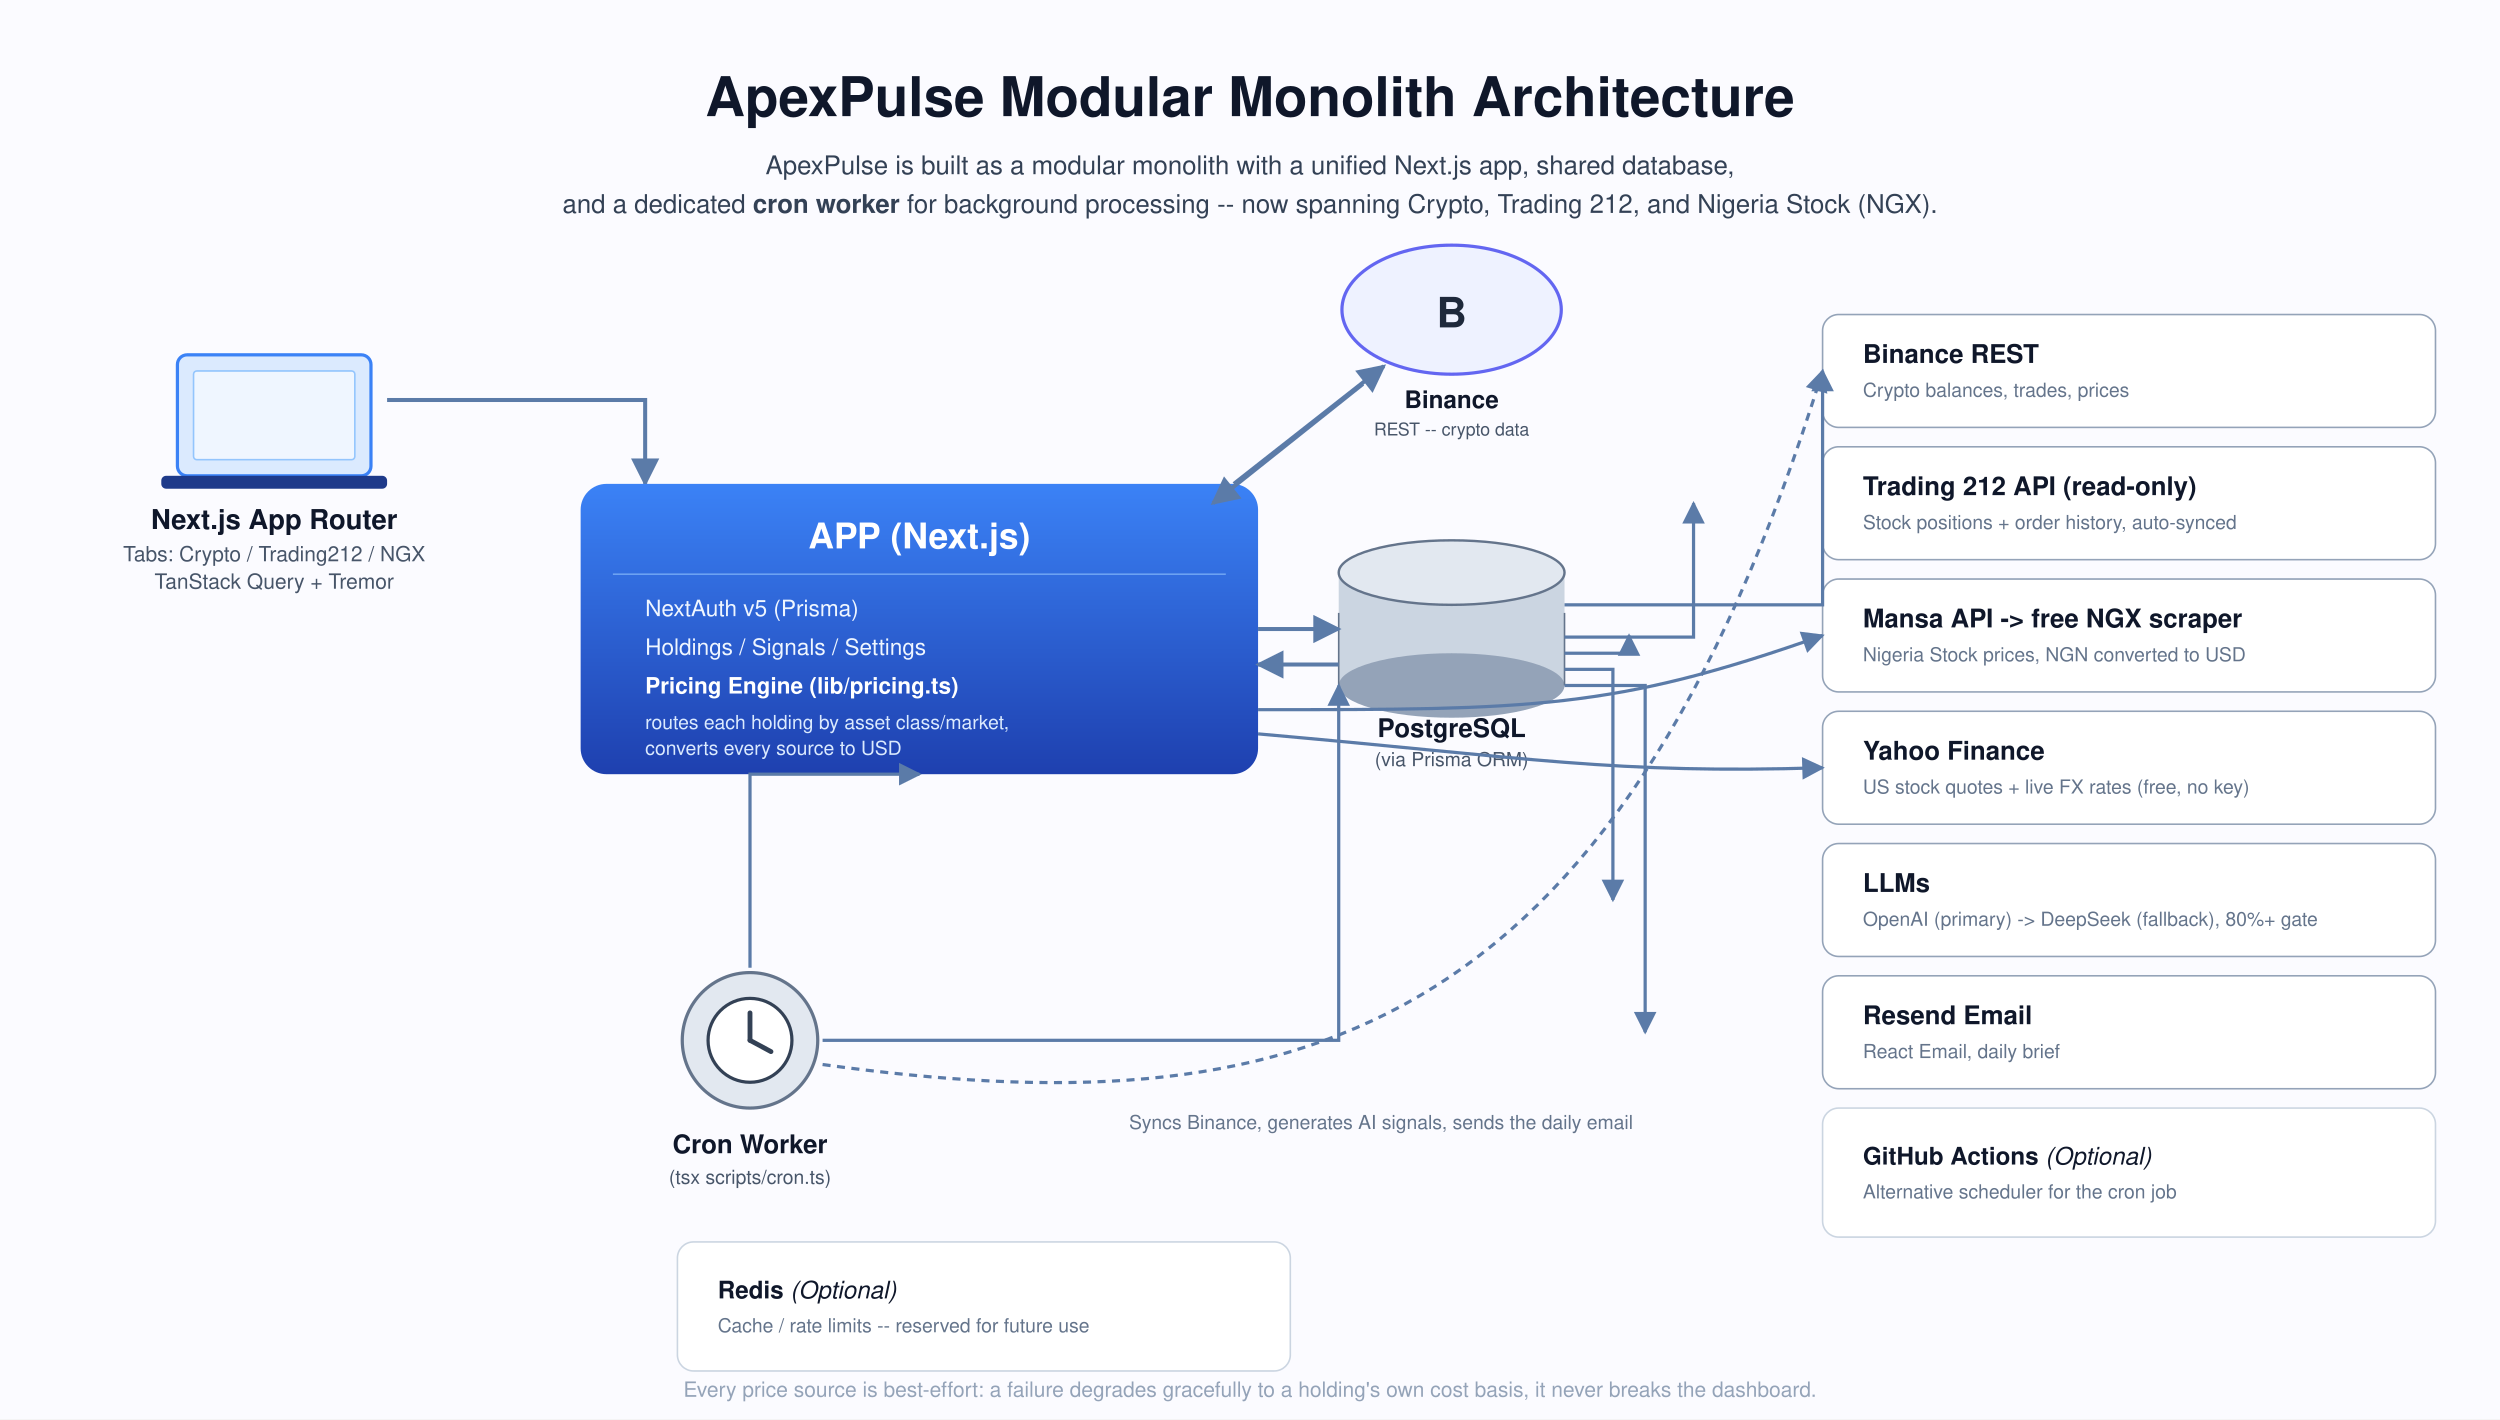
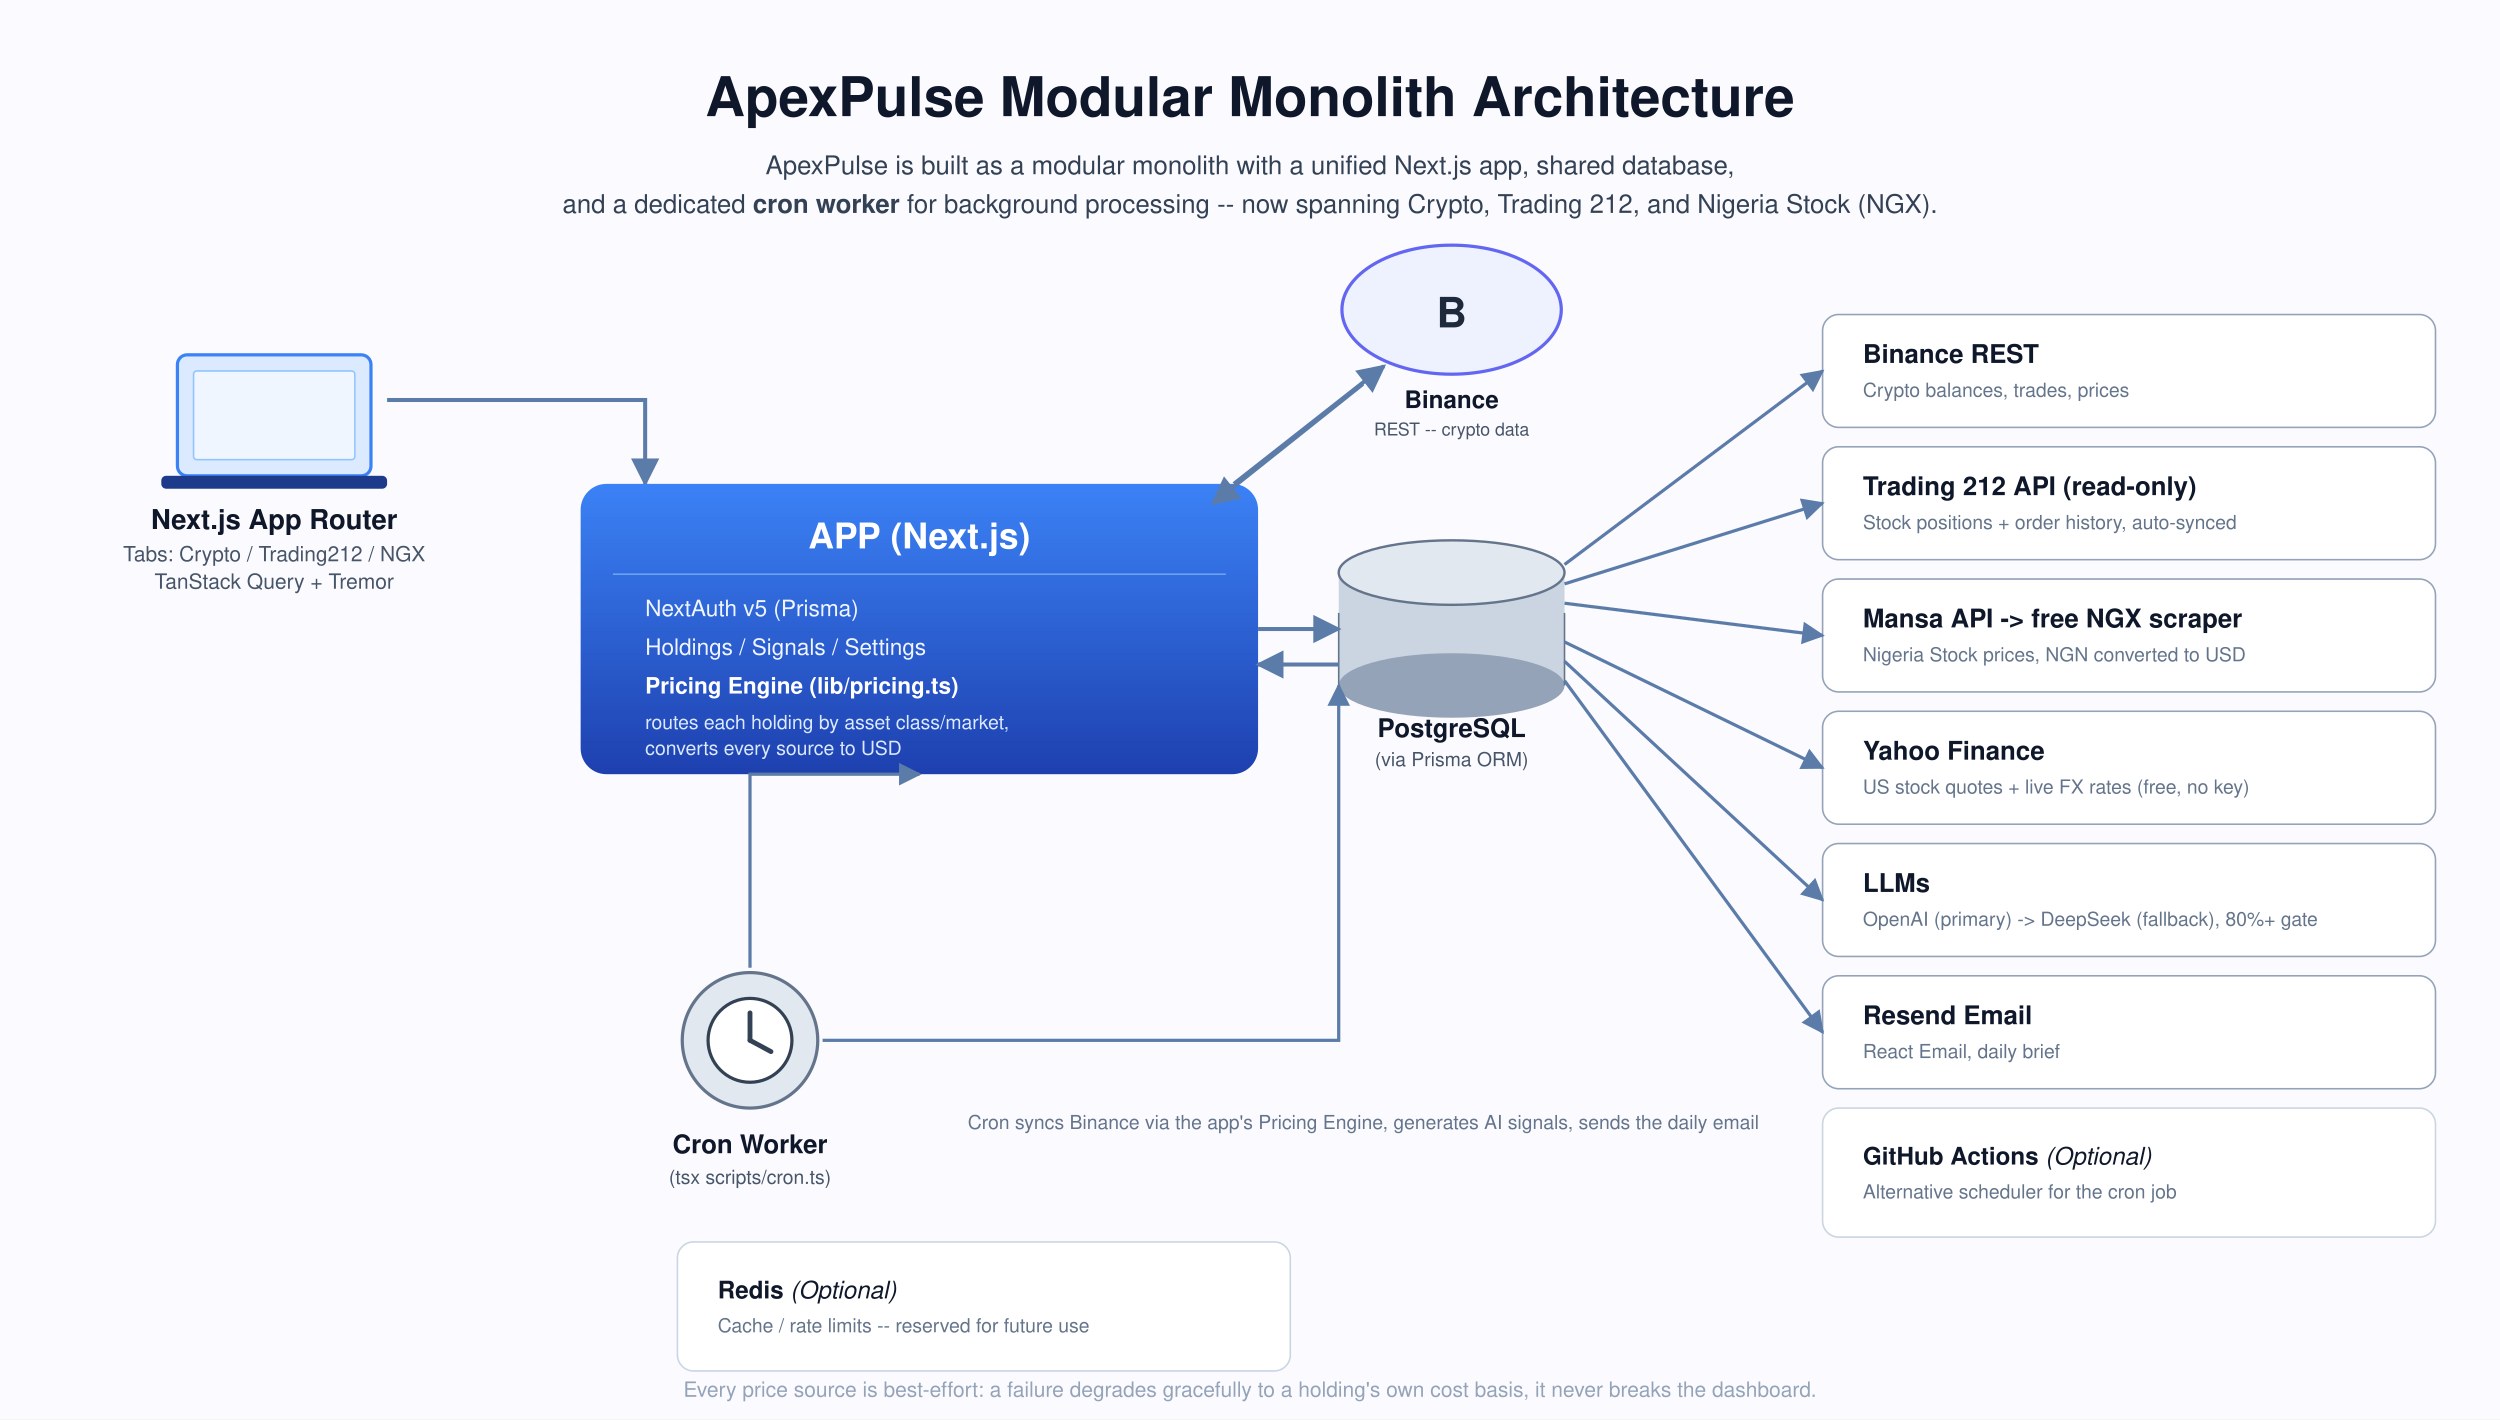
<svg xmlns="http://www.w3.org/2000/svg" viewBox="0 0 1550 880" font-family="Segoe UI, Helvetica, Arial, sans-serif">
  <defs>
    <marker id="arrow" viewBox="0 0 10 10" refX="9" refY="5" markerWidth="7" markerHeight="7" orient="auto-start-reverse">
      <path d="M0,0 L10,5 L0,10 z" fill="#5b7ba8" />
    </marker>
    <linearGradient id="appGrad" x1="0" y1="0" x2="0" y2="1">
      <stop offset="0" stop-color="#3b82f6" />
      <stop offset="1" stop-color="#1e40af" />
    </linearGradient>
  </defs>
  <rect width="1550" height="880" fill="#fbfbff" />
  <text x="775" y="72" text-anchor="middle" font-size="34" font-weight="700" fill="#0f172a">ApexPulse Modular Monolith Architecture</text>
  <text x="775" y="108" text-anchor="middle" font-size="16" fill="#334155">ApexPulse is built as a modular monolith with a unified Next.js app, shared database,</text>
  <text x="775" y="132" text-anchor="middle" font-size="16" fill="#334155">and a dedicated <tspan font-weight="700">cron worker</tspan> for background processing -- now spanning Crypto, Trading 212, and Nigeria Stock (NGX).</text>
  <g transform="translate(100,210)">
    <rect x="10" y="10" width="120" height="75" rx="6" fill="#dbeafe" stroke="#3b82f6" stroke-width="2" />
    <rect x="20" y="20" width="100" height="55" rx="2" fill="#eff6ff" stroke="#93c5fd" />
    <rect x="0" y="85" width="140" height="8" rx="3" fill="#1e3a8a" />
    <text x="70" y="118" text-anchor="middle" font-size="17" font-weight="700" fill="#0f172a">Next.js App Router</text>
    <text x="70" y="138" text-anchor="middle" font-size="13" fill="#475569">Tabs: Crypto / Trading212 / NGX</text>
    <text x="70" y="155" text-anchor="middle" font-size="13" fill="#475569">TanStack Query + Tremor</text>
  </g>
  <path d="M240,248 H400 V300" fill="none" stroke="#5b7ba8" stroke-width="2.5" marker-end="url(#arrow)" />
  <g transform="translate(830,150)">
    <ellipse cx="70" cy="42" rx="68" ry="40" fill="#eef2ff" stroke="#6366f1" stroke-width="2" />
    <text x="70" y="53" text-anchor="middle" font-size="26" font-weight="700" fill="#1e293b">B</text>
    <text x="70" y="103" text-anchor="middle" font-size="15" font-weight="700" fill="#0f172a">Binance</text>
    <text x="70" y="120" text-anchor="middle" font-size="11" fill="#475569">REST -- crypto data</text>
  </g>
  <rect x="360" y="300" width="420" height="180" rx="16" fill="url(#appGrad)" />
  <text x="570" y="340" text-anchor="middle" font-size="22" font-weight="700" fill="#ffffff">APP (Next.js)</text>
  <line x1="380" y1="356" x2="760" y2="356" stroke="#93c5fd" stroke-opacity="0.6" />
  <text x="400" y="382" font-size="14" fill="#eff6ff">NextAuth v5 (Prisma)</text>
  <text x="400" y="406" font-size="14" fill="#eff6ff">Holdings / Signals / Settings</text>
  <text x="400" y="430" font-size="14" font-weight="700" fill="#ffffff">Pricing Engine (lib/pricing.ts)</text>
  <text x="400" y="452" font-size="12" fill="#dbeafe">routes each holding by asset class/market,</text>
  <text x="400" y="468" font-size="12" fill="#dbeafe">converts every source to USD</text>
  <g transform="translate(830,335)">
    <ellipse cx="70" cy="20" rx="70" ry="20" fill="#94a3b8" />
    <rect x="0" y="20" width="140" height="70" fill="#cbd5e1" />
    <ellipse cx="70" cy="90" rx="70" ry="20" fill="#94a3b8" />
    <ellipse cx="70" cy="20" rx="70" ry="20" fill="#e2e8f0" stroke="#64748b" stroke-width="1.5" />
    <line x1="0" y1="45" x2="0" y2="90" stroke="#64748b" />
    <line x1="140" y1="45" x2="140" y2="90" stroke="#64748b" />
    <text x="70" y="122" text-anchor="middle" font-size="16" font-weight="700" fill="#0f172a">PostgreSQL</text>
    <text x="70" y="140" text-anchor="middle" font-size="12" fill="#475569">(via Prisma ORM)</text>
  </g>
  <path d="M780,390 H830" fill="none" stroke="#5b7ba8" stroke-width="2.5" marker-end="url(#arrow)" />
  <path d="M830,412 H780" fill="none" stroke="#5b7ba8" stroke-width="2.5" marker-end="url(#arrow)" />
  <path d="M765,300 L858,227" fill="none" stroke="#5b7ba8" stroke-width="2.5" marker-end="url(#arrow)" />
  <path d="M845,238 L752,312" fill="none" stroke="#5b7ba8" stroke-width="2.5" marker-end="url(#arrow)" />
  <g font-size="16">
    <rect x="1130" y="195" width="380" height="70" rx="10" fill="#ffffff" stroke="#94a3b8" />
    <text x="1155" y="225" font-weight="700" fill="#0f172a">Binance REST</text>
    <text x="1155" y="246" font-size="12" fill="#64748b">Crypto balances, trades, prices</text>
    <rect x="1130" y="277" width="380" height="70" rx="10" fill="#ffffff" stroke="#94a3b8" />
    <text x="1155" y="307" font-weight="700" fill="#0f172a">Trading 212 API (read-only)</text>
    <text x="1155" y="328" font-size="12" fill="#64748b">Stock positions + order history, auto-synced</text>
    <rect x="1130" y="359" width="380" height="70" rx="10" fill="#ffffff" stroke="#94a3b8" />
    <text x="1155" y="389" font-weight="700" fill="#0f172a">Mansa API -&gt; free NGX scraper</text>
    <text x="1155" y="410" font-size="12" fill="#64748b">Nigeria Stock prices, NGN converted to USD</text>
    <rect x="1130" y="441" width="380" height="70" rx="10" fill="#ffffff" stroke="#94a3b8" />
    <text x="1155" y="471" font-weight="700" fill="#0f172a">Yahoo Finance</text>
    <text x="1155" y="492" font-size="12" fill="#64748b">US stock quotes + live FX rates (free, no key)</text>
    <rect x="1130" y="523" width="380" height="70" rx="10" fill="#ffffff" stroke="#94a3b8" />
    <text x="1155" y="553" font-weight="700" fill="#0f172a">LLMs</text>
    <text x="1155" y="574" font-size="12" fill="#64748b">OpenAI (primary) -&gt; DeepSeek (fallback), 80%+ gate</text>
    <rect x="1130" y="605" width="380" height="70" rx="10" fill="#ffffff" stroke="#94a3b8" />
    <text x="1155" y="635" font-weight="700" fill="#0f172a">Resend Email</text>
    <text x="1155" y="656" font-size="12" fill="#64748b">React Email, daily brief</text>
  </g>
-   <path d="M970,375 H1130 V230" fill="none" stroke="#5b7ba8" stroke-width="2" marker-end="url(#arrow)" />
-   <path d="M970,395 H1050 V312" fill="none" stroke="#5b7ba8" stroke-width="2" marker-end="url(#arrow)" />
-   <path d="M970,405 H1010 V394" fill="none" stroke="#5b7ba8" stroke-width="2" marker-end="url(#arrow)" />
-   <path d="M780,440 C 950,440 1000,440 1130,394" fill="none" stroke="#5b7ba8" stroke-width="2" marker-end="url(#arrow)" />
-   <path d="M780,455 C 950,470 1000,480 1130,476" fill="none" stroke="#5b7ba8" stroke-width="2" marker-end="url(#arrow)" />
-   <path d="M970,415 H1000 V558" fill="none" stroke="#5b7ba8" stroke-width="2" marker-end="url(#arrow)" />
-   <path d="M970,425 H1020 V640" fill="none" stroke="#5b7ba8" stroke-width="2" marker-end="url(#arrow)" />
+   <path d="M970,350 L1130,230" fill="none" stroke="#5b7ba8" stroke-width="2" marker-end="url(#arrow)" />
+   <path d="M970,362 L1130,312" fill="none" stroke="#5b7ba8" stroke-width="2" marker-end="url(#arrow)" />
+   <path d="M970,374 L1130,394" fill="none" stroke="#5b7ba8" stroke-width="2" marker-end="url(#arrow)" />
+   <path d="M970,398 L1130,476" fill="none" stroke="#5b7ba8" stroke-width="2" marker-end="url(#arrow)" />
+   <path d="M970,410 L1130,558" fill="none" stroke="#5b7ba8" stroke-width="2" marker-end="url(#arrow)" />
+   <path d="M970,422 L1130,640" fill="none" stroke="#5b7ba8" stroke-width="2" marker-end="url(#arrow)" />
  <g transform="translate(420,600)">
    <circle cx="45" cy="45" r="42" fill="#e2e8f0" stroke="#64748b" stroke-width="2" />
    <circle cx="45" cy="45" r="26" fill="#ffffff" stroke="#334155" stroke-width="2" />
    <line x1="45" y1="45" x2="45" y2="28" stroke="#334155" stroke-width="3" stroke-linecap="round" />
    <line x1="45" y1="45" x2="58" y2="52" stroke="#334155" stroke-width="3" stroke-linecap="round" />
    <text x="45" y="115" text-anchor="middle" font-size="16" font-weight="700" fill="#0f172a">Cron Worker</text>
    <text x="45" y="134" text-anchor="middle" font-size="12" fill="#475569">(tsx scripts/cron.ts)</text>
  </g>
  <path d="M465,600 V480 H570" fill="none" stroke="#5b7ba8" stroke-width="2" marker-end="url(#arrow)" />
  <path d="M510,645 H830 V425" fill="none" stroke="#5b7ba8" stroke-width="2" marker-end="url(#arrow)" />
-   <path d="M510,660 C 800,700 1000,650 1130,230" fill="none" stroke="#5b7ba8" stroke-width="2" stroke-dasharray="5 4" marker-end="url(#arrow)" />
-   <text x="700" y="700" font-size="12" fill="#64748b">Syncs Binance, generates AI signals, sends the daily email</text>
+   <text x="600" y="700" font-size="12" fill="#64748b">Cron syncs Binance via the app's Pricing Engine, generates AI signals, sends the daily email</text>
  <g font-size="15">
    <rect x="420" y="770" width="380" height="80" rx="10" fill="#ffffff" stroke="#cbd5e1" />
    <text x="445" y="805" font-weight="700" fill="#0f172a">Redis <tspan font-style="italic" font-weight="400">(Optional)</tspan>
    </text>
    <text x="445" y="826" font-size="12" fill="#64748b">Cache / rate limits -- reserved for future use</text>
    <rect x="1130" y="687" width="380" height="80" rx="10" fill="#ffffff" stroke="#cbd5e1" />
    <text x="1155" y="722" font-weight="700" fill="#0f172a">GitHub Actions <tspan font-style="italic" font-weight="400">(Optional)</tspan>
    </text>
    <text x="1155" y="743" font-size="12" fill="#64748b">Alternative scheduler for the cron job</text>
  </g>
  <text x="775" y="866" text-anchor="middle" font-size="13" fill="#94a3b8">Every price source is best-effort: a failure degrades gracefully to a holding's own cost basis, it never breaks the dashboard.</text>
</svg>
